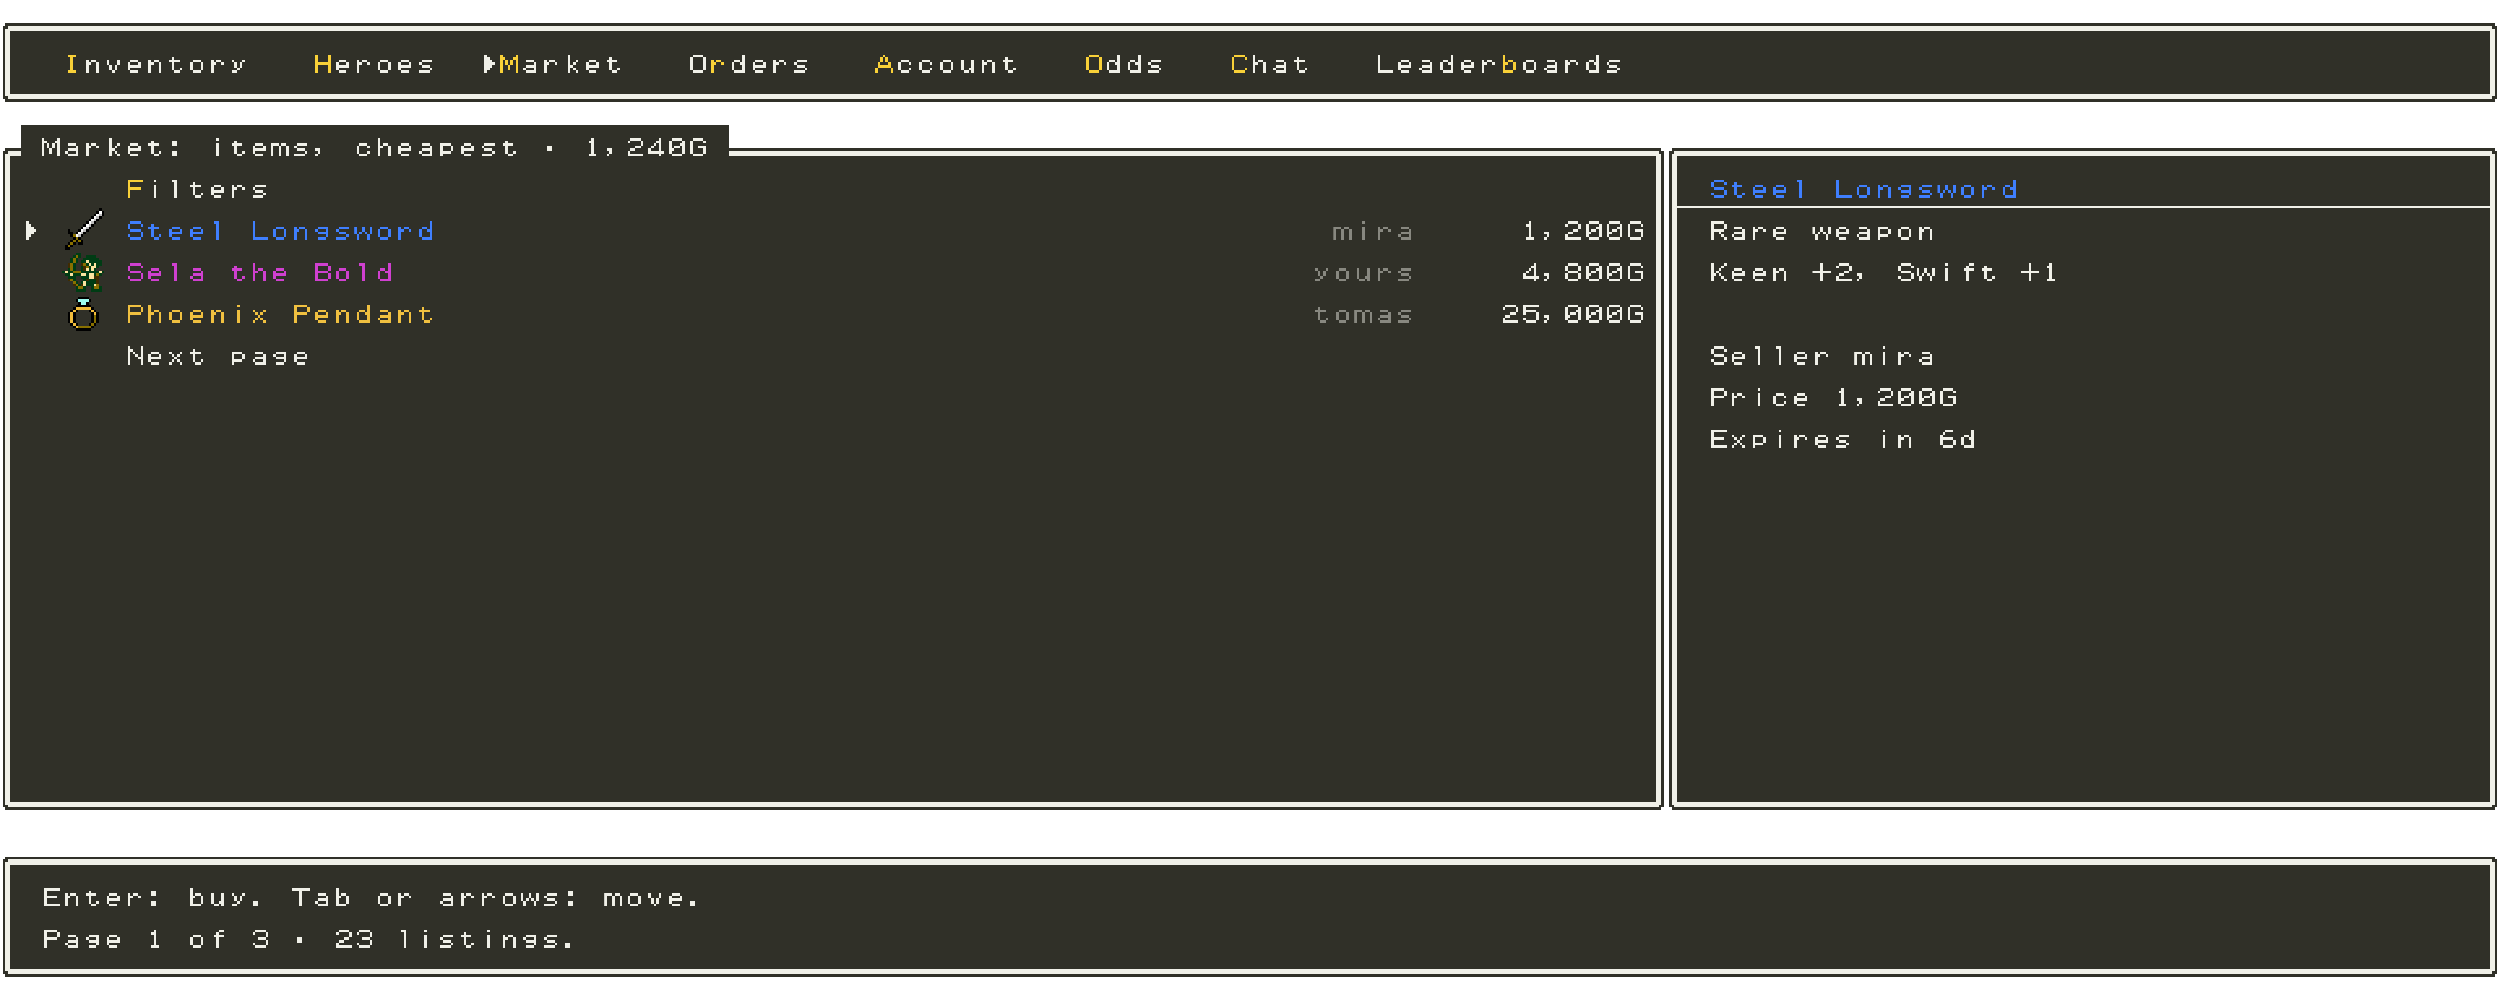
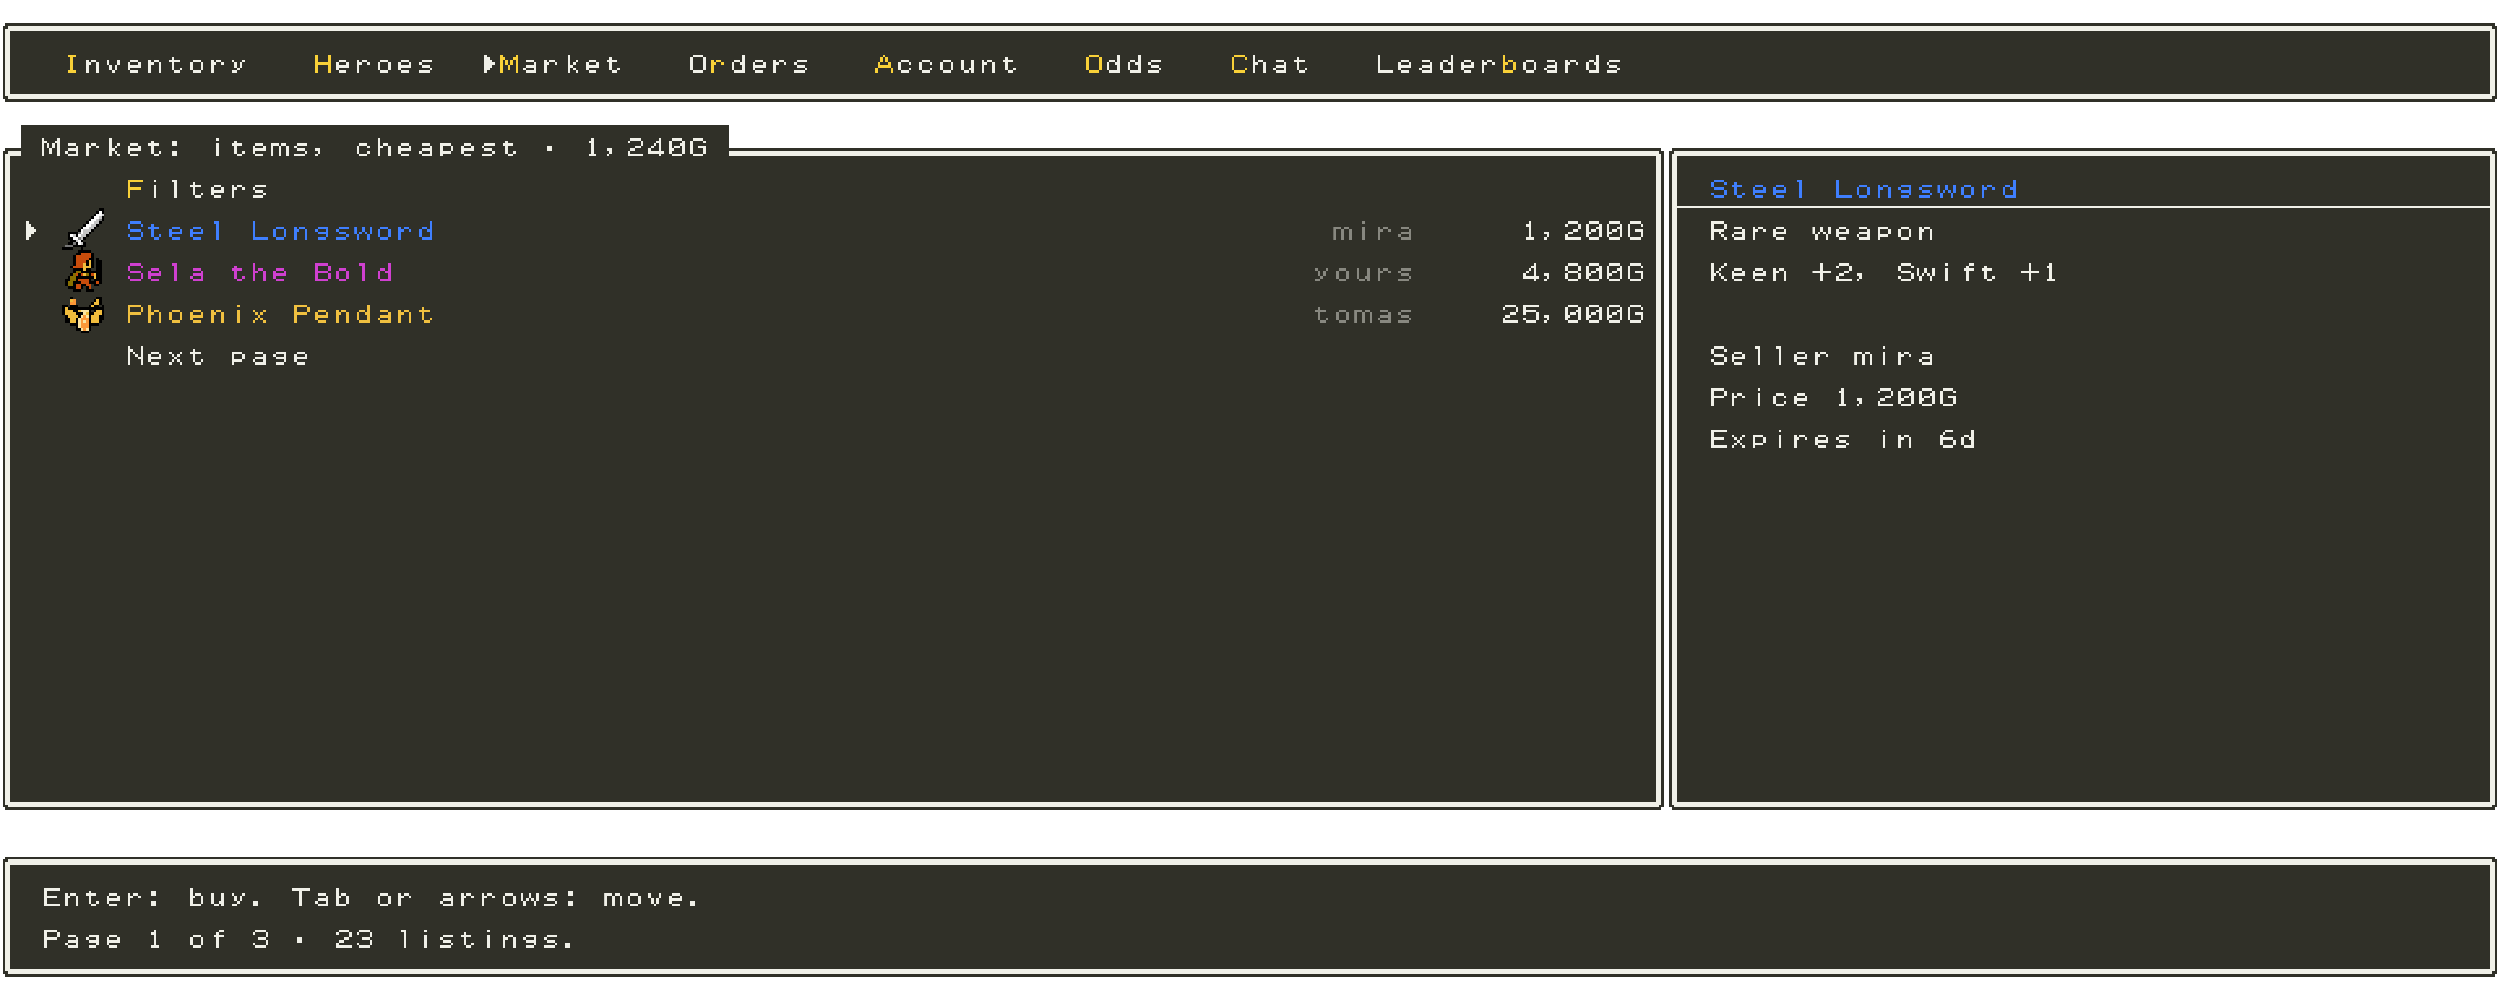
<svg xmlns="http://www.w3.org/2000/svg" viewBox="0 0 960 384" width="960" height="384" shape-rendering="crispEdges">
  <defs>
    <symbol id="g0">
      <path d="M2 5h3v1h-3zM3 6h1v1h-1zM3 7h1v1h-1zM3 8h1v1h-1zM3 9h1v1h-1zM3 10h1v1h-1zM2 11h3v1h-3z" />
    </symbol>
    <symbol id="g1">
      <path d="M1 7h1v1h-1zM3 7h2v1h-2zM1 8h2v1h-2zM5 8h1v1h-1zM1 9h1v1h-1zM5 9h1v1h-1zM1 10h1v1h-1zM5 10h1v1h-1zM1 11h1v1h-1zM5 11h1v1h-1z" />
    </symbol>
    <symbol id="g2">
      <path d="M1 7h1v1h-1zM5 7h1v1h-1zM1 8h1v1h-1zM5 8h1v1h-1zM2 9h1v1h-1zM4 9h1v1h-1zM2 10h1v1h-1zM4 10h1v1h-1zM3 11h1v1h-1z" />
    </symbol>
    <symbol id="g3">
      <path d="M2 7h3v1h-3zM1 8h1v1h-1zM5 8h1v1h-1zM1 9h5v1h-5zM1 10h1v1h-1zM2 11h3v1h-3z" />
    </symbol>
    <symbol id="g4">
      <path d="M2 6h1v1h-1zM1 7h4v1h-4zM2 8h1v1h-1zM2 9h1v1h-1zM2 10h1v1h-1zM5 10h1v1h-1zM3 11h2v1h-2z" />
    </symbol>
    <symbol id="g5">
      <path d="M2 7h3v1h-3zM1 8h1v1h-1zM5 8h1v1h-1zM1 9h1v1h-1zM5 9h1v1h-1zM1 10h1v1h-1zM5 10h1v1h-1zM2 11h3v1h-3z" />
    </symbol>
    <symbol id="g6">
      <path d="M1 7h1v1h-1zM3 7h2v1h-2zM1 8h2v1h-2zM5 8h1v1h-1zM1 9h1v1h-1zM1 10h1v1h-1zM1 11h1v1h-1z" />
    </symbol>
    <symbol id="g7">
      <path d="M1 7h1v1h-1zM5 7h1v1h-1zM2 8h1v1h-1zM4 8h1v1h-1zM2 9h1v1h-1zM4 9h1v1h-1zM3 10h1v1h-1zM1 11h2v1h-2z" />
    </symbol>
    <symbol id="g8">
      <path d="M1 5h1v1h-1zM6 5h1v1h-1zM1 6h1v1h-1zM6 6h1v1h-1zM1 7h1v1h-1zM6 7h1v1h-1zM1 8h6v1h-6zM1 9h1v1h-1zM6 9h1v1h-1zM1 10h1v1h-1zM6 10h1v1h-1zM1 11h1v1h-1zM6 11h1v1h-1z" />
    </symbol>
    <symbol id="g9">
      <path d="M2 7h4v1h-4zM1 8h1v1h-1zM2 9h3v1h-3zM5 10h1v1h-1zM1 11h4v1h-4z" />
    </symbol>
    <symbol id="g10">
      <path d="M2 5h1v1h-1zM2 6h2v1h-2zM2 7h3v1h-3zM2 8h4v1h-4zM2 9h3v1h-3zM2 10h2v1h-2zM2 11h1v1h-1z" />
    </symbol>
    <symbol id="g11">
      <path d="M0 5h1v1h-1zM6 5h1v1h-1zM0 6h2v1h-2zM5 6h2v1h-2zM0 7h1v1h-1zM2 7h1v1h-1zM4 7h1v1h-1zM6 7h1v1h-1zM0 8h1v1h-1zM2 8h1v1h-1zM4 8h1v1h-1zM6 8h1v1h-1zM0 9h1v1h-1zM3 9h1v1h-1zM6 9h1v1h-1zM0 10h1v1h-1zM3 10h1v1h-1zM6 10h1v1h-1zM0 11h1v1h-1zM6 11h1v1h-1z" />
    </symbol>
    <symbol id="g12">
      <path d="M2 7h3v1h-3zM5 8h1v1h-1zM2 9h4v1h-4zM1 10h1v1h-1zM5 10h1v1h-1zM2 11h4v1h-4z" />
    </symbol>
    <symbol id="g13">
      <path d="M2 5h1v1h-1zM2 6h1v1h-1zM2 7h1v1h-1zM5 7h1v1h-1zM2 8h1v1h-1zM4 8h1v1h-1zM2 9h2v1h-2zM2 10h1v1h-1zM4 10h1v1h-1zM2 11h1v1h-1zM5 11h1v1h-1z" />
    </symbol>
    <symbol id="g14">
      <path d="M2 5h4v1h-4zM1 6h1v1h-1zM6 6h1v1h-1zM1 7h1v1h-1zM6 7h1v1h-1zM1 8h1v1h-1zM6 8h1v1h-1zM1 9h1v1h-1zM6 9h1v1h-1zM1 10h1v1h-1zM6 10h1v1h-1zM2 11h4v1h-4z" />
    </symbol>
    <symbol id="g15">
      <path d="M5 5h1v1h-1zM5 6h1v1h-1zM2 7h2v1h-2zM5 7h1v1h-1zM1 8h1v1h-1zM4 8h2v1h-2zM1 9h1v1h-1zM5 9h1v1h-1zM1 10h1v1h-1zM5 10h1v1h-1zM2 11h4v1h-4z" />
    </symbol>
    <symbol id="g16">
      <path d="M3 5h1v1h-1zM2 6h1v1h-1zM4 6h1v1h-1zM2 7h1v1h-1zM4 7h1v1h-1zM1 8h1v1h-1zM5 8h1v1h-1zM1 9h5v1h-5zM0 10h1v1h-1zM6 10h1v1h-1zM0 11h1v1h-1zM6 11h1v1h-1z" />
    </symbol>
    <symbol id="g17">
      <path d="M2 7h3v1h-3zM1 8h1v1h-1zM5 8h1v1h-1zM1 9h1v1h-1zM1 10h1v1h-1zM5 10h1v1h-1zM2 11h3v1h-3z" />
    </symbol>
    <symbol id="g18">
      <path d="M1 7h1v1h-1zM5 7h1v1h-1zM1 8h1v1h-1zM5 8h1v1h-1zM1 9h1v1h-1zM5 9h1v1h-1zM1 10h1v1h-1zM4 10h2v1h-2zM2 11h2v1h-2zM5 11h1v1h-1z" />
    </symbol>
    <symbol id="g19">
      <path d="M2 5h4v1h-4zM1 6h1v1h-1zM6 6h1v1h-1zM1 7h1v1h-1zM1 8h1v1h-1zM1 9h1v1h-1zM1 10h1v1h-1zM6 10h1v1h-1zM2 11h4v1h-4z" />
    </symbol>
    <symbol id="g20">
      <path d="M1 5h1v1h-1zM1 6h1v1h-1zM1 7h1v1h-1zM3 7h2v1h-2zM1 8h2v1h-2zM5 8h1v1h-1zM1 9h1v1h-1zM5 9h1v1h-1zM1 10h1v1h-1zM5 10h1v1h-1zM1 11h1v1h-1zM5 11h1v1h-1z" />
    </symbol>
    <symbol id="g21">
      <path d="M1 5h1v1h-1zM1 6h1v1h-1zM1 7h1v1h-1zM1 8h1v1h-1zM1 9h1v1h-1zM1 10h1v1h-1zM1 11h6v1h-6z" />
    </symbol>
    <symbol id="g22">
      <path d="M1 5h1v1h-1zM1 6h1v1h-1zM1 7h1v1h-1zM3 7h2v1h-2zM1 8h2v1h-2zM5 8h1v1h-1zM1 9h1v1h-1zM5 9h1v1h-1zM1 10h1v1h-1zM5 10h1v1h-1zM1 11h4v1h-4z" />
    </symbol>
    <symbol id="g23">
      <path d="M2 6h2v1h-2zM2 7h2v1h-2zM2 10h2v1h-2zM2 11h2v1h-2z" />
    </symbol>
    <symbol id="g24">
      <path d="M3 5h1v1h-1zM3 7h1v1h-1zM3 8h1v1h-1zM3 9h1v1h-1zM3 10h1v1h-1zM3 11h1v1h-1z" />
    </symbol>
    <symbol id="g25">
      <path d="M0 7h3v1h-3zM4 7h2v1h-2zM0 8h1v1h-1zM3 8h1v1h-1zM6 8h1v1h-1zM0 9h1v1h-1zM3 9h1v1h-1zM6 9h1v1h-1zM0 10h1v1h-1zM3 10h1v1h-1zM6 10h1v1h-1zM0 11h1v1h-1zM3 11h1v1h-1zM6 11h1v1h-1z" />
    </symbol>
    <symbol id="g26">
      <path d="M1 9h2v1h-2zM2 10h1v1h-1zM1 11h1v1h-1z" />
    </symbol>
    <symbol id="g27">
      <path d="M1 7h4v1h-4zM1 8h1v1h-1zM5 8h1v1h-1zM1 9h1v1h-1zM5 9h1v1h-1zM1 10h4v1h-4zM1 11h1v1h-1z" />
    </symbol>
    <symbol id="g28">
      <path d="M2 8h2v1h-2zM2 9h2v1h-2z" />
    </symbol>
    <symbol id="g29">
      <path d="M3 5h1v1h-1zM2 6h2v1h-2zM3 7h1v1h-1zM3 8h1v1h-1zM3 9h1v1h-1zM3 10h1v1h-1zM2 11h3v1h-3z" />
    </symbol>
    <symbol id="g30">
      <path d="M2 5h4v1h-4zM1 6h1v1h-1zM6 6h1v1h-1zM6 7h1v1h-1zM4 8h2v1h-2zM2 9h2v1h-2zM1 10h1v1h-1zM1 11h6v1h-6z" />
    </symbol>
    <symbol id="g31">
      <path d="M5 5h1v1h-1zM4 6h2v1h-2zM3 7h1v1h-1zM5 7h1v1h-1zM2 8h1v1h-1zM5 8h1v1h-1zM1 9h1v1h-1zM5 9h1v1h-1zM1 10h6v1h-6zM5 11h1v1h-1z" />
    </symbol>
    <symbol id="g32">
      <path d="M2 5h4v1h-4zM1 6h1v1h-1zM6 6h1v1h-1zM1 7h1v1h-1zM5 7h2v1h-2zM1 8h1v1h-1zM3 8h2v1h-2zM6 8h1v1h-1zM1 9h2v1h-2zM6 9h1v1h-1zM1 10h1v1h-1zM6 10h1v1h-1zM2 11h4v1h-4z" />
    </symbol>
    <symbol id="g33">
      <path d="M2 5h4v1h-4zM1 6h1v1h-1zM6 6h1v1h-1zM1 7h1v1h-1zM1 8h1v1h-1zM4 8h3v1h-3zM1 9h1v1h-1zM6 9h1v1h-1zM1 10h1v1h-1zM6 10h1v1h-1zM2 11h4v1h-4z" />
    </symbol>
    <symbol id="g34">
      <path d="M1 5h6v1h-6zM1 6h1v1h-1zM1 7h1v1h-1zM1 8h5v1h-5zM1 9h1v1h-1zM1 10h1v1h-1zM1 11h1v1h-1z" />
    </symbol>
    <symbol id="g35">
      <path d="M2 5h2v1h-2zM3 6h1v1h-1zM3 7h1v1h-1zM3 8h1v1h-1zM3 9h1v1h-1zM3 10h1v1h-1zM3 11h1v1h-1z" />
    </symbol>
    <symbol id="g36">
      <path d="M2 5h4v1h-4zM1 6h1v1h-1zM6 6h1v1h-1zM1 7h1v1h-1zM2 8h4v1h-4zM6 9h1v1h-1zM1 10h1v1h-1zM6 10h1v1h-1zM2 11h4v1h-4z" />
    </symbol>
    <symbol id="g37">
      <path d="M2 7h4v1h-4zM1 8h1v1h-1zM5 8h1v1h-1zM2 9h4v1h-4zM5 10h1v1h-1zM2 11h3v1h-3z" />
    </symbol>
    <symbol id="g38">
      <path d="M0 7h1v1h-1zM3 7h1v1h-1zM6 7h1v1h-1zM0 8h1v1h-1zM3 8h1v1h-1zM6 8h1v1h-1zM0 9h1v1h-1zM2 9h1v1h-1zM4 9h1v1h-1zM6 9h1v1h-1zM1 10h1v1h-1zM5 10h1v1h-1zM1 11h1v1h-1zM5 11h1v1h-1z" />
    </symbol>
    <symbol id="g39">
      <path d="M1 5h5v1h-5zM1 6h1v1h-1zM6 6h1v1h-1zM1 7h1v1h-1zM6 7h1v1h-1zM1 8h5v1h-5zM1 9h1v1h-1zM6 9h1v1h-1zM1 10h1v1h-1zM6 10h1v1h-1zM1 11h5v1h-5z" />
    </symbol>
    <symbol id="g40">
      <path d="M2 5h4v1h-4zM1 6h1v1h-1zM6 6h1v1h-1zM1 7h1v1h-1zM6 7h1v1h-1zM2 8h4v1h-4zM1 9h1v1h-1zM6 9h1v1h-1zM1 10h1v1h-1zM6 10h1v1h-1zM2 11h4v1h-4z" />
    </symbol>
    <symbol id="g41">
      <path d="M1 5h5v1h-5zM1 6h1v1h-1zM6 6h1v1h-1zM1 7h1v1h-1zM6 7h1v1h-1zM1 8h5v1h-5zM1 9h1v1h-1zM1 10h1v1h-1zM1 11h1v1h-1z" />
    </symbol>
    <symbol id="g42">
      <path d="M1 7h1v1h-1zM5 7h1v1h-1zM2 8h1v1h-1zM4 8h1v1h-1zM3 9h1v1h-1zM2 10h1v1h-1zM4 10h1v1h-1zM1 11h1v1h-1zM5 11h1v1h-1z" />
    </symbol>
    <symbol id="g43">
      <path d="M1 5h6v1h-6zM1 6h1v1h-1zM1 7h5v1h-5zM1 8h1v1h-1zM6 8h1v1h-1zM6 9h1v1h-1zM1 10h1v1h-1zM6 10h1v1h-1zM2 11h4v1h-4z" />
    </symbol>
    <symbol id="g44">
      <path d="M1 5h1v1h-1zM6 5h1v1h-1zM1 6h2v1h-2zM6 6h1v1h-1zM1 7h1v1h-1zM3 7h1v1h-1zM6 7h1v1h-1zM1 8h1v1h-1zM4 8h1v1h-1zM6 8h1v1h-1zM1 9h1v1h-1zM5 9h2v1h-2zM1 10h1v1h-1zM6 10h1v1h-1zM1 11h1v1h-1zM6 11h1v1h-1z" />
    </symbol>
    <symbol id="g45">
      <path d="M1 5h5v1h-5zM1 6h1v1h-1zM6 6h1v1h-1zM1 7h1v1h-1zM6 7h1v1h-1zM1 8h5v1h-5zM1 9h1v1h-1zM4 9h1v1h-1zM1 10h1v1h-1zM5 10h1v1h-1zM1 11h1v1h-1zM6 11h1v1h-1z" />
    </symbol>
    <symbol id="g46">
      <path d="M1 5h1v1h-1zM6 5h1v1h-1zM1 6h1v1h-1zM5 6h1v1h-1zM1 7h1v1h-1zM4 7h1v1h-1zM1 8h1v1h-1zM3 8h1v1h-1zM1 9h2v1h-2zM4 9h1v1h-1zM1 10h1v1h-1zM5 10h1v1h-1zM1 11h1v1h-1zM6 11h1v1h-1z" />
    </symbol>
    <symbol id="g47">
      <path d="M3 5h1v1h-1zM3 6h1v1h-1zM3 7h1v1h-1zM0 8h7v1h-7zM3 9h1v1h-1zM3 10h1v1h-1zM3 11h1v1h-1z" />
    </symbol>
    <symbol id="g48">
      <path d="M4 5h2v1h-2zM3 6h1v1h-1zM2 7h4v1h-4zM3 8h1v1h-1zM3 9h1v1h-1zM3 10h1v1h-1zM3 11h1v1h-1z" />
    </symbol>
    <symbol id="g49">
      <path d="M1 5h6v1h-6zM1 6h1v1h-1zM1 7h1v1h-1zM1 8h5v1h-5zM1 9h1v1h-1zM1 10h1v1h-1zM1 11h6v1h-6z" />
    </symbol>
    <symbol id="g50">
      <path d="M3 5h3v1h-3zM2 6h1v1h-1zM1 7h1v1h-1zM1 8h5v1h-5zM1 9h1v1h-1zM6 9h1v1h-1zM1 10h1v1h-1zM6 10h1v1h-1zM2 11h4v1h-4z" />
    </symbol>
    <symbol id="g51">
      <path d="M1 10h2v1h-2zM1 11h2v1h-2z" />
    </symbol>
    <symbol id="g52">
      <path d="M0 5h7v1h-7zM3 6h1v1h-1zM3 7h1v1h-1zM3 8h1v1h-1zM3 9h1v1h-1zM3 10h1v1h-1zM3 11h1v1h-1z" />
    </symbol>
    <symbol id="g53">
      <path d="M2 5h4v1h-4zM1 6h1v1h-1zM6 6h1v1h-1zM6 7h1v1h-1zM3 8h3v1h-3zM6 9h1v1h-1zM1 10h1v1h-1zM6 10h1v1h-1zM2 11h4v1h-4z" />
    </symbol>
  </defs>
  <g id="w-tab">
    <path fill="#303028" d="M2 9H958V10H959V38H958V39H2V38H1V10H2Z" />
    <g fill="#f0f0e8">
      <rect x="3" y="10" width="954" height="1" />
      <rect x="2" y="11" width="956" height="1" />
      <rect x="2" y="36" width="956" height="1" />
      <rect x="3" y="37" width="954" height="1" />
      <rect x="2" y="12" width="2" height="24" />
      <rect x="956" y="12" width="2" height="24" />
    </g>
    <use href="#g10" x="184" y="16" fill="#f0f0e8" />
    <use href="#g0" x="24" y="16" fill="#f8d038" />
    <use href="#g1" x="32" y="16" fill="#f0f0e8" />
    <use href="#g2" x="40" y="16" fill="#f0f0e8" />
    <use href="#g3" x="48" y="16" fill="#f0f0e8" />
    <use href="#g1" x="56" y="16" fill="#f0f0e8" />
    <use href="#g4" x="64" y="16" fill="#f0f0e8" />
    <use href="#g5" x="72" y="16" fill="#f0f0e8" />
    <use href="#g6" x="80" y="16" fill="#f0f0e8" />
    <use href="#g7" x="88" y="16" fill="#f0f0e8" />
    <use href="#g8" x="120" y="16" fill="#f8d038" />
    <use href="#g3" x="128" y="16" fill="#f0f0e8" />
    <use href="#g6" x="136" y="16" fill="#f0f0e8" />
    <use href="#g5" x="144" y="16" fill="#f0f0e8" />
    <use href="#g3" x="152" y="16" fill="#f0f0e8" />
    <use href="#g9" x="160" y="16" fill="#f0f0e8" />
    <use href="#g11" x="192" y="16" fill="#f8d038" />
    <use href="#g12" x="200" y="16" fill="#f0f0e8" />
    <use href="#g6" x="208" y="16" fill="#f0f0e8" />
    <use href="#g13" x="216" y="16" fill="#f0f0e8" />
    <use href="#g3" x="224" y="16" fill="#f0f0e8" />
    <use href="#g4" x="232" y="16" fill="#f0f0e8" />
    <use href="#g14" x="264" y="16" fill="#f0f0e8" />
    <use href="#g6" x="272" y="16" fill="#f8d038" />
    <use href="#g15" x="280" y="16" fill="#f0f0e8" />
    <use href="#g3" x="288" y="16" fill="#f0f0e8" />
    <use href="#g6" x="296" y="16" fill="#f0f0e8" />
    <use href="#g9" x="304" y="16" fill="#f0f0e8" />
    <use href="#g16" x="336" y="16" fill="#f8d038" />
    <use href="#g17" x="344" y="16" fill="#f0f0e8" />
    <use href="#g17" x="352" y="16" fill="#f0f0e8" />
    <use href="#g5" x="360" y="16" fill="#f0f0e8" />
    <use href="#g18" x="368" y="16" fill="#f0f0e8" />
    <use href="#g1" x="376" y="16" fill="#f0f0e8" />
    <use href="#g4" x="384" y="16" fill="#f0f0e8" />
    <use href="#g14" x="416" y="16" fill="#f8d038" />
    <use href="#g15" x="424" y="16" fill="#f0f0e8" />
    <use href="#g15" x="432" y="16" fill="#f0f0e8" />
    <use href="#g9" x="440" y="16" fill="#f0f0e8" />
    <use href="#g19" x="472" y="16" fill="#f8d038" />
    <use href="#g20" x="480" y="16" fill="#f0f0e8" />
    <use href="#g12" x="488" y="16" fill="#f0f0e8" />
    <use href="#g4" x="496" y="16" fill="#f0f0e8" />
    <use href="#g21" x="528" y="16" fill="#f0f0e8" />
    <use href="#g3" x="536" y="16" fill="#f0f0e8" />
    <use href="#g12" x="544" y="16" fill="#f0f0e8" />
    <use href="#g15" x="552" y="16" fill="#f0f0e8" />
    <use href="#g3" x="560" y="16" fill="#f0f0e8" />
    <use href="#g6" x="568" y="16" fill="#f0f0e8" />
    <use href="#g22" x="576" y="16" fill="#f8d038" />
    <use href="#g5" x="584" y="16" fill="#f0f0e8" />
    <use href="#g12" x="592" y="16" fill="#f0f0e8" />
    <use href="#g6" x="600" y="16" fill="#f0f0e8" />
    <use href="#g15" x="608" y="16" fill="#f0f0e8" />
    <use href="#g9" x="616" y="16" fill="#f0f0e8" />
  </g>
  <g id="w-list" transform="translate(0 48)">
    <path fill="#303028" d="M2 9H638V10H639V262H638V263H2V262H1V10H2Z" />
    <g fill="#f0f0e8">
      <rect x="3" y="10" width="634" height="1" />
      <rect x="2" y="11" width="636" height="1" />
      <rect x="2" y="260" width="636" height="1" />
      <rect x="3" y="261" width="634" height="1" />
      <rect x="2" y="12" width="2" height="248" />
      <rect x="636" y="12" width="2" height="248" />
    </g>
    <rect x="8" y="0" width="272" height="16" fill="#303028" />
    <use href="#g11" x="16" y="0" fill="#f0f0e8" />
    <use href="#g12" x="24" y="0" fill="#f0f0e8" />
    <use href="#g6" x="32" y="0" fill="#f0f0e8" />
    <use href="#g13" x="40" y="0" fill="#f0f0e8" />
    <use href="#g3" x="48" y="0" fill="#f0f0e8" />
    <use href="#g4" x="56" y="0" fill="#f0f0e8" />
    <use href="#g23" x="64" y="0" fill="#f0f0e8" />
    <use href="#g24" x="80" y="0" fill="#f0f0e8" />
    <use href="#g4" x="88" y="0" fill="#f0f0e8" />
    <use href="#g3" x="96" y="0" fill="#f0f0e8" />
    <use href="#g25" x="104" y="0" fill="#f0f0e8" />
    <use href="#g9" x="112" y="0" fill="#f0f0e8" />
    <use href="#g26" x="120" y="0" fill="#f0f0e8" />
    <use href="#g17" x="136" y="0" fill="#f0f0e8" />
    <use href="#g20" x="144" y="0" fill="#f0f0e8" />
    <use href="#g3" x="152" y="0" fill="#f0f0e8" />
    <use href="#g12" x="160" y="0" fill="#f0f0e8" />
    <use href="#g27" x="168" y="0" fill="#f0f0e8" />
    <use href="#g3" x="176" y="0" fill="#f0f0e8" />
    <use href="#g9" x="184" y="0" fill="#f0f0e8" />
    <use href="#g4" x="192" y="0" fill="#f0f0e8" />
    <use href="#g28" x="208" y="0" fill="#f0f0e8" />
    <use href="#g29" x="224" y="0" fill="#f0f0e8" />
    <use href="#g26" x="232" y="0" fill="#f0f0e8" />
    <use href="#g30" x="240" y="0" fill="#f0f0e8" />
    <use href="#g31" x="248" y="0" fill="#f0f0e8" />
    <use href="#g32" x="256" y="0" fill="#f0f0e8" />
    <use href="#g33" x="264" y="0" fill="#f0f0e8" />
    <use href="#g34" x="48" y="16" fill="#f8d038" />
    <use href="#g24" x="56" y="16" fill="#f0f0e8" />
    <use href="#g35" x="64" y="16" fill="#f0f0e8" />
    <use href="#g4" x="72" y="16" fill="#f0f0e8" />
    <use href="#g3" x="80" y="16" fill="#f0f0e8" />
    <use href="#g6" x="88" y="16" fill="#f0f0e8" />
    <use href="#g9" x="96" y="16" fill="#f0f0e8" />
    <use href="#g10" x="8" y="32" fill="#f0f0e8" />
    <g transform="translate(24 32)">
-       <path fill="#000000" d="M14 0h1v1h-1zM13 1h1v1h-1zM15 1h1v1h-1zM12 2h1v1h-1zM15 2h1v1h-1zM11 3h1v1h-1zM14 3h1v1h-1zM10 4h1v1h-1zM13 4h1v1h-1zM9 5h1v1h-1zM12 5h1v1h-1zM8 6h1v1h-1zM11 6h1v1h-1zM7 7h1v1h-1zM10 7h1v1h-1zM2 8h1v1h-1zM6 8h1v1h-1zM9 8h1v1h-1zM2 9h2v1h-2zM5 9h1v1h-1zM8 9h1v1h-1zM3 10h1v1h-1zM7 10h1v1h-1zM4 11h1v1h-1zM6 11h1v1h-1zM3 12h1v1h-1zM5 12h1v1h-1zM7 12h1v1h-1zM2 13h1v1h-1zM4 13h1v1h-1zM6 13h2v1h-2zM1 14h1v1h-1zM3 14h1v1h-1zM1 15h2v1h-2z" />
-       <path fill="#887000" d="M4 10h1v1h-1zM5 11h1v1h-1zM4 12h1v1h-1zM6 12h1v1h-1zM3 13h1v1h-1zM2 14h1v1h-1z" />
-       <path fill="#bcbcbc" d="M14 2h1v1h-1zM13 3h1v1h-1zM12 4h1v1h-1zM11 5h1v1h-1zM10 6h1v1h-1zM9 7h1v1h-1zM8 8h1v1h-1zM7 9h1v1h-1zM6 10h1v1h-1z" />
-       <path fill="#fcfcfc" d="M14 1h1v1h-1zM13 2h1v1h-1zM12 3h1v1h-1zM11 4h1v1h-1zM10 5h1v1h-1zM9 6h1v1h-1zM8 7h1v1h-1zM7 8h1v1h-1zM6 9h1v1h-1zM5 10h1v1h-1z" />
+       <path fill="#000000" d="M14 0h2v1h-2zM13 1h1v1h-1zM15 1h1v1h-1zM12 2h1v1h-1zM11 3h1v1h-1zM15 3h1v1h-1zM10 4h1v1h-1zM15 4h1v1h-1zM9 5h1v1h-1zM14 5h1v1h-1zM8 6h1v1h-1zM13 6h1v1h-1zM7 7h1v1h-1zM12 7h1v1h-1zM6 8h1v1h-1zM11 8h1v1h-1zM2 9h4v1h-4zM10 9h1v1h-1zM2 10h1v1h-1zM5 10h1v1h-1zM9 10h1v1h-1zM2 11h2v1h-2zM8 11h1v1h-1zM3 12h2v1h-2zM7 12h1v1h-1zM2 13h2v1h-2zM5 13h1v1h-1zM8 13h1v1h-1zM4 14h5v1h-5zM0 15h4v1h-4zM7 15h1v1h-1z" />
+       <path fill="#787878" d="M14 4h1v1h-1zM6 9h1v1h-1zM6 11h1v1h-1zM4 13h1v1h-1zM1 14h3v1h-3z" />
+       <path fill="#c4c4c4" d="M15 2h1v1h-1zM14 3h1v1h-1zM13 4h1v1h-1zM12 5h2v1h-2zM11 6h2v1h-2zM10 7h2v1h-2zM8 8h3v1h-3zM8 9h2v1h-2zM4 10h1v1h-1zM7 10h2v1h-2zM7 11h1v1h-1zM5 12h1v1h-1zM7 13h1v1h-1z" />
+       <path fill="#fcfcfc" d="M14 1h1v1h-1zM13 2h2v1h-2zM12 3h2v1h-2zM11 4h2v1h-2zM10 5h2v1h-2zM9 6h2v1h-2zM8 7h2v1h-2zM7 8h1v1h-1zM7 9h1v1h-1zM3 10h1v1h-1zM6 10h1v1h-1zM4 11h2v1h-2zM6 12h1v1h-1zM6 13h1v1h-1z" />
    </g>
    <use href="#g36" x="48" y="32" fill="#3f7fff" />
    <use href="#g4" x="56" y="32" fill="#3f7fff" />
    <use href="#g3" x="64" y="32" fill="#3f7fff" />
    <use href="#g3" x="72" y="32" fill="#3f7fff" />
    <use href="#g35" x="80" y="32" fill="#3f7fff" />
    <use href="#g21" x="96" y="32" fill="#3f7fff" />
    <use href="#g5" x="104" y="32" fill="#3f7fff" />
    <use href="#g1" x="112" y="32" fill="#3f7fff" />
    <use href="#g37" x="120" y="32" fill="#3f7fff" />
    <use href="#g9" x="128" y="32" fill="#3f7fff" />
    <use href="#g38" x="136" y="32" fill="#3f7fff" />
    <use href="#g5" x="144" y="32" fill="#3f7fff" />
    <use href="#g6" x="152" y="32" fill="#3f7fff" />
    <use href="#g15" x="160" y="32" fill="#3f7fff" />
    <use href="#g25" x="512" y="32" fill="#888880" />
    <use href="#g24" x="520" y="32" fill="#888880" />
    <use href="#g6" x="528" y="32" fill="#888880" />
    <use href="#g12" x="536" y="32" fill="#888880" />
    <use href="#g29" x="584" y="32" fill="#f0f0e8" />
    <use href="#g26" x="592" y="32" fill="#f0f0e8" />
    <use href="#g30" x="600" y="32" fill="#f0f0e8" />
    <use href="#g32" x="608" y="32" fill="#f0f0e8" />
    <use href="#g32" x="616" y="32" fill="#f0f0e8" />
    <use href="#g33" x="624" y="32" fill="#f0f0e8" />
    <g transform="translate(24 48)">
-       <path fill="#003c14" d="M5 1h2v1h-2zM4 2h1v1h-1zM6 2h1v1h-1zM9 2h4v1h-4zM3 3h1v1h-1zM5 3h1v1h-1zM8 3h6v1h-6zM3 4h1v1h-1zM5 4h1v1h-1zM7 4h2v1h-2zM10 4h5v1h-5zM4 5h1v1h-1zM9 5h1v1h-1zM11 5h1v1h-1zM13 5h2v1h-2zM4 6h1v1h-1zM7 6h1v1h-1zM10 6h1v1h-1zM13 6h1v1h-1zM2 7h1v1h-1zM4 7h1v1h-1zM7 7h1v1h-1zM10 7h1v1h-1zM12 7h1v1h-1zM0 8h1v1h-1zM2 8h2v1h-2zM7 8h7v1h-7zM15 8h1v1h-1zM1 9h2v1h-2zM4 9h3v1h-3zM9 9h1v1h-1zM12 9h1v1h-1zM14 9h1v1h-1zM2 10h3v1h-3zM7 10h3v1h-3zM4 11h1v1h-1zM8 11h1v1h-1zM10 11h3v1h-3zM5 12h1v1h-1zM7 12h1v1h-1zM9 12h4v1h-4zM6 13h1v1h-1zM9 13h3v1h-3zM5 14h1v1h-1zM8 14h1v1h-1zM11 14h1v1h-1zM14 14h1v1h-1zM5 15h4v1h-4zM11 15h4v1h-4z" />
-       <path fill="#402c00" d="M2 5h1v1h-1zM7 5h1v1h-1zM2 6h1v1h-1zM8 6h1v1h-1zM8 7h1v1h-1zM12 10h2v1h-2zM2 11h1v1h-1zM9 11h1v1h-1zM13 11h1v1h-1zM13 12h1v1h-1zM4 13h1v1h-1zM7 13h1v1h-1z" />
-       <path fill="#887000" d="M5 2h1v1h-1zM4 3h1v1h-1zM4 4h1v1h-1zM3 5h1v1h-1zM8 5h1v1h-1zM3 6h1v1h-1zM9 6h1v1h-1zM3 7h1v1h-1zM4 8h3v1h-3zM13 9h1v1h-1zM3 11h1v1h-1zM4 12h1v1h-1zM5 13h1v1h-1zM13 13h1v1h-1zM6 14h2v1h-2zM12 14h2v1h-2z" />
-       <path fill="#fce4a0" d="M9 4h1v1h-1zM10 5h1v1h-1zM12 5h1v1h-1zM11 6h2v1h-2zM9 7h1v1h-1zM11 7h1v1h-1zM1 8h1v1h-1zM14 8h1v1h-1zM3 9h1v1h-1zM7 9h2v1h-2zM10 9h2v1h-2zM10 10h2v1h-2zM8 12h1v1h-1zM8 13h1v1h-1zM12 13h1v1h-1z" />
+       <path fill="#000000" d="M6 0h5v1h-5zM5 1h2v1h-2zM11 1h1v1h-1zM4 2h1v1h-1zM11 2h1v1h-1zM4 3h1v1h-1zM10 3h2v1h-2zM13 3h1v1h-1zM4 4h1v1h-1zM9 4h1v1h-1zM11 4h1v1h-1zM13 4h2v1h-2zM4 5h1v1h-1zM9 5h1v1h-1zM11 5h1v1h-1zM13 5h2v1h-2zM3 6h1v1h-1zM11 6h1v1h-1zM13 6h2v1h-2zM4 7h4v1h-4zM9 7h2v1h-2zM13 7h2v1h-2zM4 8h1v1h-1zM7 8h8v1h-8zM3 9h1v1h-1zM6 9h1v1h-1zM10 9h1v1h-1zM13 9h2v1h-2zM2 10h1v1h-1zM5 10h7v1h-7zM13 10h2v1h-2zM1 11h2v1h-2zM5 11h1v1h-1zM10 11h1v1h-1zM12 11h3v1h-3zM1 12h1v1h-1zM4 12h3v1h-3zM10 12h3v1h-3zM14 12h1v1h-1zM1 13h1v1h-1zM4 13h1v1h-1zM7 13h2v1h-2zM12 13h2v1h-2zM2 14h3v1h-3zM7 14h1v1h-1zM9 14h1v1h-1zM4 15h3v1h-3zM9 15h3v1h-3z" />
+       <path fill="#887000" d="M5 8h2v1h-2zM4 9h1v1h-1zM9 9h1v1h-1zM3 10h2v1h-2zM3 11h2v1h-2zM2 12h2v1h-2zM2 13h2v1h-2z" />
+       <path fill="#c84c0c" d="M7 1h4v1h-4zM5 2h6v1h-6zM5 3h5v1h-5zM5 4h4v1h-4zM5 5h3v1h-3zM4 6h4v1h-4zM5 9h1v1h-1zM7 9h1v1h-1zM11 9h1v1h-1zM6 11h4v1h-4zM7 12h3v1h-3zM13 12h1v1h-1zM5 13h2v1h-2zM9 13h2v1h-2zM5 14h2v1h-2zM10 14h1v1h-1z" />
+       <path fill="#f0bc3c" d="M10 4h1v1h-1zM8 5h1v1h-1zM10 5h1v1h-1zM8 6h3v1h-3zM8 7h1v1h-1zM8 9h1v1h-1zM12 9h1v1h-1zM12 10h1v1h-1z" />
    </g>
    <use href="#g36" x="48" y="48" fill="#d040d0" />
    <use href="#g3" x="56" y="48" fill="#d040d0" />
    <use href="#g35" x="64" y="48" fill="#d040d0" />
    <use href="#g12" x="72" y="48" fill="#d040d0" />
    <use href="#g4" x="88" y="48" fill="#d040d0" />
    <use href="#g20" x="96" y="48" fill="#d040d0" />
    <use href="#g3" x="104" y="48" fill="#d040d0" />
    <use href="#g39" x="120" y="48" fill="#d040d0" />
    <use href="#g5" x="128" y="48" fill="#d040d0" />
    <use href="#g35" x="136" y="48" fill="#d040d0" />
    <use href="#g15" x="144" y="48" fill="#d040d0" />
    <use href="#g7" x="504" y="48" fill="#888880" />
    <use href="#g5" x="512" y="48" fill="#888880" />
    <use href="#g18" x="520" y="48" fill="#888880" />
    <use href="#g6" x="528" y="48" fill="#888880" />
    <use href="#g9" x="536" y="48" fill="#888880" />
    <use href="#g31" x="584" y="48" fill="#f0f0e8" />
    <use href="#g26" x="592" y="48" fill="#f0f0e8" />
    <use href="#g40" x="600" y="48" fill="#f0f0e8" />
    <use href="#g32" x="608" y="48" fill="#f0f0e8" />
    <use href="#g32" x="616" y="48" fill="#f0f0e8" />
    <use href="#g33" x="624" y="48" fill="#f0f0e8" />
    <g transform="translate(24 64)">
-       <path fill="#000000" d="M6 2h4v1h-4zM5 3h1v1h-1zM10 3h1v1h-1zM6 4h1v1h-1zM9 4h1v1h-1zM5 5h6v1h-6zM4 6h1v1h-1zM11 6h1v1h-1zM3 7h1v1h-1zM5 7h1v1h-1zM10 7h1v1h-1zM12 7h1v1h-1zM2 8h1v1h-1zM4 8h1v1h-1zM11 8h1v1h-1zM13 8h1v1h-1zM2 9h1v1h-1zM4 9h1v1h-1zM11 9h1v1h-1zM13 9h1v1h-1zM2 10h1v1h-1zM4 10h1v1h-1zM11 10h1v1h-1zM13 10h1v1h-1zM2 11h1v1h-1zM4 11h1v1h-1zM11 11h1v1h-1zM13 11h1v1h-1zM3 12h1v1h-1zM5 12h1v1h-1zM10 12h1v1h-1zM12 12h1v1h-1zM4 13h1v1h-1zM11 13h1v1h-1zM5 14h6v1h-6z" />
-       <path fill="#887000" d="M12 9h1v1h-1zM12 10h1v1h-1zM12 11h1v1h-1zM11 12h1v1h-1zM6 13h5v1h-5z" />
-       <path fill="#9cfcf0" d="M6 3h4v1h-4zM7 4h2v1h-2z" />
-       <path fill="#f0bc3c" d="M5 6h6v1h-6zM4 7h1v1h-1zM11 7h1v1h-1zM3 8h1v1h-1zM12 8h1v1h-1zM3 9h1v1h-1zM3 10h1v1h-1zM3 11h1v1h-1zM4 12h1v1h-1zM5 13h1v1h-1z" />
+       <path fill="#000000" d="M3 2h1v1h-1zM13 2h2v1h-2zM12 3h1v1h-1zM14 3h1v1h-1zM11 4h1v1h-1zM14 4h1v1h-1zM0 5h2v1h-2zM3 5h3v1h-3zM10 5h1v1h-1zM12 5h2v1h-2zM15 5h1v1h-1zM0 6h1v1h-1zM2 6h14v1h-14zM0 7h1v1h-1zM4 7h2v1h-2zM10 7h1v1h-1zM12 7h1v1h-1zM15 7h1v1h-1zM0 8h1v1h-1zM5 8h3v1h-3zM10 8h2v1h-2zM15 8h1v1h-1zM1 9h1v1h-1zM6 9h1v1h-1zM10 9h1v1h-1zM14 9h2v1h-2zM1 10h2v1h-2zM5 10h1v1h-1zM10 10h1v1h-1zM14 10h2v1h-2zM1 11h2v1h-2zM5 11h1v1h-1zM10 11h1v1h-1zM14 11h1v1h-1zM3 12h3v1h-3zM10 12h4v1h-4zM5 13h1v1h-1zM10 13h1v1h-1zM5 14h2v1h-2zM10 14h1v1h-1zM7 15h3v1h-3z" />
+       <path fill="#f0bc3c" d="M3 3h1v1h-1zM13 3h1v1h-1zM12 4h2v1h-2zM11 5h1v1h-1zM1 6h1v1h-1zM1 7h3v1h-3zM6 7h1v1h-1zM13 7h2v1h-2zM1 8h4v1h-4zM9 8h1v1h-1zM12 8h3v1h-3zM2 9h4v1h-4zM11 9h3v1h-3zM3 10h2v1h-2zM11 10h3v1h-3zM3 11h2v1h-2zM11 11h3v1h-3z" />
+       <path fill="#fc9838" d="M4 3h1v1h-1zM3 4h2v1h-2zM8 9h1v1h-1zM7 10h3v1h-3zM7 11h1v1h-1zM9 11h1v1h-1zM7 12h3v1h-3zM7 13h3v1h-3zM8 14h1v1h-1z" />
+       <path fill="#fce4a0" d="M7 7h3v1h-3zM8 8h1v1h-1zM7 9h1v1h-1zM9 9h1v1h-1zM6 10h1v1h-1zM6 11h1v1h-1zM8 11h1v1h-1zM6 12h1v1h-1zM6 13h1v1h-1zM7 14h1v1h-1zM9 14h1v1h-1z" />
    </g>
    <use href="#g41" x="48" y="64" fill="#f0c040" />
    <use href="#g20" x="56" y="64" fill="#f0c040" />
    <use href="#g5" x="64" y="64" fill="#f0c040" />
    <use href="#g3" x="72" y="64" fill="#f0c040" />
    <use href="#g1" x="80" y="64" fill="#f0c040" />
    <use href="#g24" x="88" y="64" fill="#f0c040" />
    <use href="#g42" x="96" y="64" fill="#f0c040" />
    <use href="#g41" x="112" y="64" fill="#f0c040" />
    <use href="#g3" x="120" y="64" fill="#f0c040" />
    <use href="#g1" x="128" y="64" fill="#f0c040" />
    <use href="#g15" x="136" y="64" fill="#f0c040" />
    <use href="#g12" x="144" y="64" fill="#f0c040" />
    <use href="#g1" x="152" y="64" fill="#f0c040" />
    <use href="#g4" x="160" y="64" fill="#f0c040" />
    <use href="#g4" x="504" y="64" fill="#888880" />
    <use href="#g5" x="512" y="64" fill="#888880" />
    <use href="#g25" x="520" y="64" fill="#888880" />
    <use href="#g12" x="528" y="64" fill="#888880" />
    <use href="#g9" x="536" y="64" fill="#888880" />
    <use href="#g30" x="576" y="64" fill="#f0f0e8" />
    <use href="#g43" x="584" y="64" fill="#f0f0e8" />
    <use href="#g26" x="592" y="64" fill="#f0f0e8" />
    <use href="#g32" x="600" y="64" fill="#f0f0e8" />
    <use href="#g32" x="608" y="64" fill="#f0f0e8" />
    <use href="#g32" x="616" y="64" fill="#f0f0e8" />
    <use href="#g33" x="624" y="64" fill="#f0f0e8" />
    <use href="#g44" x="48" y="80" fill="#f0f0e8" />
    <use href="#g3" x="56" y="80" fill="#f0f0e8" />
    <use href="#g42" x="64" y="80" fill="#f0f0e8" />
    <use href="#g4" x="72" y="80" fill="#f0f0e8" />
    <use href="#g27" x="88" y="80" fill="#f0f0e8" />
    <use href="#g12" x="96" y="80" fill="#f0f0e8" />
    <use href="#g37" x="104" y="80" fill="#f0f0e8" />
    <use href="#g3" x="112" y="80" fill="#f0f0e8" />
  </g>
  <g id="w-detail" transform="translate(0 48)">
    <path fill="#303028" d="M642 9H958V10H959V262H958V263H642V262H641V10H642Z" />
    <g fill="#f0f0e8">
      <rect x="643" y="10" width="314" height="1" />
      <rect x="642" y="11" width="316" height="1" />
      <rect x="642" y="260" width="316" height="1" />
      <rect x="643" y="261" width="314" height="1" />
      <rect x="642" y="12" width="2" height="248" />
      <rect x="956" y="12" width="2" height="248" />
    </g>
    <use href="#g36" x="656" y="16" fill="#3f7fff" />
    <use href="#g4" x="664" y="16" fill="#3f7fff" />
    <use href="#g3" x="672" y="16" fill="#3f7fff" />
    <use href="#g3" x="680" y="16" fill="#3f7fff" />
    <use href="#g35" x="688" y="16" fill="#3f7fff" />
    <use href="#g21" x="704" y="16" fill="#3f7fff" />
    <use href="#g5" x="712" y="16" fill="#3f7fff" />
    <use href="#g1" x="720" y="16" fill="#3f7fff" />
    <use href="#g37" x="728" y="16" fill="#3f7fff" />
    <use href="#g9" x="736" y="16" fill="#3f7fff" />
    <use href="#g38" x="744" y="16" fill="#3f7fff" />
    <use href="#g5" x="752" y="16" fill="#3f7fff" />
    <use href="#g6" x="760" y="16" fill="#3f7fff" />
    <use href="#g15" x="768" y="16" fill="#3f7fff" />
    <rect x="642" y="31" width="316" height="1" fill="#f0f0e8" />
    <use href="#g45" x="656" y="32" fill="#f0f0e8" />
    <use href="#g12" x="664" y="32" fill="#f0f0e8" />
    <use href="#g6" x="672" y="32" fill="#f0f0e8" />
    <use href="#g3" x="680" y="32" fill="#f0f0e8" />
    <use href="#g38" x="696" y="32" fill="#f0f0e8" />
    <use href="#g3" x="704" y="32" fill="#f0f0e8" />
    <use href="#g12" x="712" y="32" fill="#f0f0e8" />
    <use href="#g27" x="720" y="32" fill="#f0f0e8" />
    <use href="#g5" x="728" y="32" fill="#f0f0e8" />
    <use href="#g1" x="736" y="32" fill="#f0f0e8" />
    <use href="#g46" x="656" y="48" fill="#f0f0e8" />
    <use href="#g3" x="664" y="48" fill="#f0f0e8" />
    <use href="#g3" x="672" y="48" fill="#f0f0e8" />
    <use href="#g1" x="680" y="48" fill="#f0f0e8" />
    <use href="#g47" x="696" y="48" fill="#f0f0e8" />
    <use href="#g30" x="704" y="48" fill="#f0f0e8" />
    <use href="#g26" x="712" y="48" fill="#f0f0e8" />
    <use href="#g36" x="728" y="48" fill="#f0f0e8" />
    <use href="#g38" x="736" y="48" fill="#f0f0e8" />
    <use href="#g24" x="744" y="48" fill="#f0f0e8" />
    <use href="#g48" x="752" y="48" fill="#f0f0e8" />
    <use href="#g4" x="760" y="48" fill="#f0f0e8" />
    <use href="#g47" x="776" y="48" fill="#f0f0e8" />
    <use href="#g29" x="784" y="48" fill="#f0f0e8" />
    <use href="#g36" x="656" y="80" fill="#f0f0e8" />
    <use href="#g3" x="664" y="80" fill="#f0f0e8" />
    <use href="#g35" x="672" y="80" fill="#f0f0e8" />
    <use href="#g35" x="680" y="80" fill="#f0f0e8" />
    <use href="#g3" x="688" y="80" fill="#f0f0e8" />
    <use href="#g6" x="696" y="80" fill="#f0f0e8" />
    <use href="#g25" x="712" y="80" fill="#f0f0e8" />
    <use href="#g24" x="720" y="80" fill="#f0f0e8" />
    <use href="#g6" x="728" y="80" fill="#f0f0e8" />
    <use href="#g12" x="736" y="80" fill="#f0f0e8" />
    <use href="#g41" x="656" y="96" fill="#f0f0e8" />
    <use href="#g6" x="664" y="96" fill="#f0f0e8" />
    <use href="#g24" x="672" y="96" fill="#f0f0e8" />
    <use href="#g17" x="680" y="96" fill="#f0f0e8" />
    <use href="#g3" x="688" y="96" fill="#f0f0e8" />
    <use href="#g29" x="704" y="96" fill="#f0f0e8" />
    <use href="#g26" x="712" y="96" fill="#f0f0e8" />
    <use href="#g30" x="720" y="96" fill="#f0f0e8" />
    <use href="#g32" x="728" y="96" fill="#f0f0e8" />
    <use href="#g32" x="736" y="96" fill="#f0f0e8" />
    <use href="#g33" x="744" y="96" fill="#f0f0e8" />
    <use href="#g49" x="656" y="112" fill="#f0f0e8" />
    <use href="#g42" x="664" y="112" fill="#f0f0e8" />
    <use href="#g27" x="672" y="112" fill="#f0f0e8" />
    <use href="#g24" x="680" y="112" fill="#f0f0e8" />
    <use href="#g6" x="688" y="112" fill="#f0f0e8" />
    <use href="#g3" x="696" y="112" fill="#f0f0e8" />
    <use href="#g9" x="704" y="112" fill="#f0f0e8" />
    <use href="#g24" x="720" y="112" fill="#f0f0e8" />
    <use href="#g1" x="728" y="112" fill="#f0f0e8" />
    <use href="#g50" x="744" y="112" fill="#f0f0e8" />
    <use href="#g15" x="752" y="112" fill="#f0f0e8" />
  </g>
  <g id="w-message" transform="translate(0 320)">
    <path fill="#303028" d="M2 9H958V10H959V54H958V55H2V54H1V10H2Z" />
    <g fill="#f0f0e8">
      <rect x="3" y="10" width="954" height="1" />
      <rect x="2" y="11" width="956" height="1" />
      <rect x="2" y="52" width="956" height="1" />
      <rect x="3" y="53" width="954" height="1" />
      <rect x="2" y="12" width="2" height="40" />
      <rect x="956" y="12" width="2" height="40" />
    </g>
    <use href="#g49" x="16" y="16" fill="#f0f0e8" />
    <use href="#g1" x="24" y="16" fill="#f0f0e8" />
    <use href="#g4" x="32" y="16" fill="#f0f0e8" />
    <use href="#g3" x="40" y="16" fill="#f0f0e8" />
    <use href="#g6" x="48" y="16" fill="#f0f0e8" />
    <use href="#g23" x="56" y="16" fill="#f0f0e8" />
    <use href="#g22" x="72" y="16" fill="#f0f0e8" />
    <use href="#g18" x="80" y="16" fill="#f0f0e8" />
    <use href="#g7" x="88" y="16" fill="#f0f0e8" />
    <use href="#g51" x="96" y="16" fill="#f0f0e8" />
    <use href="#g52" x="112" y="16" fill="#f0f0e8" />
    <use href="#g12" x="120" y="16" fill="#f0f0e8" />
    <use href="#g22" x="128" y="16" fill="#f0f0e8" />
    <use href="#g5" x="144" y="16" fill="#f0f0e8" />
    <use href="#g6" x="152" y="16" fill="#f0f0e8" />
    <use href="#g12" x="168" y="16" fill="#f0f0e8" />
    <use href="#g6" x="176" y="16" fill="#f0f0e8" />
    <use href="#g6" x="184" y="16" fill="#f0f0e8" />
    <use href="#g5" x="192" y="16" fill="#f0f0e8" />
    <use href="#g38" x="200" y="16" fill="#f0f0e8" />
    <use href="#g9" x="208" y="16" fill="#f0f0e8" />
    <use href="#g23" x="216" y="16" fill="#f0f0e8" />
    <use href="#g25" x="232" y="16" fill="#f0f0e8" />
    <use href="#g5" x="240" y="16" fill="#f0f0e8" />
    <use href="#g2" x="248" y="16" fill="#f0f0e8" />
    <use href="#g3" x="256" y="16" fill="#f0f0e8" />
    <use href="#g51" x="264" y="16" fill="#f0f0e8" />
    <use href="#g41" x="16" y="32" fill="#f0f0e8" />
    <use href="#g12" x="24" y="32" fill="#f0f0e8" />
    <use href="#g37" x="32" y="32" fill="#f0f0e8" />
    <use href="#g3" x="40" y="32" fill="#f0f0e8" />
    <use href="#g29" x="56" y="32" fill="#f0f0e8" />
    <use href="#g5" x="72" y="32" fill="#f0f0e8" />
    <use href="#g48" x="80" y="32" fill="#f0f0e8" />
    <use href="#g53" x="96" y="32" fill="#f0f0e8" />
    <use href="#g28" x="112" y="32" fill="#f0f0e8" />
    <use href="#g30" x="128" y="32" fill="#f0f0e8" />
    <use href="#g53" x="136" y="32" fill="#f0f0e8" />
    <use href="#g35" x="152" y="32" fill="#f0f0e8" />
    <use href="#g24" x="160" y="32" fill="#f0f0e8" />
    <use href="#g9" x="168" y="32" fill="#f0f0e8" />
    <use href="#g4" x="176" y="32" fill="#f0f0e8" />
    <use href="#g24" x="184" y="32" fill="#f0f0e8" />
    <use href="#g1" x="192" y="32" fill="#f0f0e8" />
    <use href="#g37" x="200" y="32" fill="#f0f0e8" />
    <use href="#g9" x="208" y="32" fill="#f0f0e8" />
    <use href="#g51" x="216" y="32" fill="#f0f0e8" />
  </g>
</svg>
